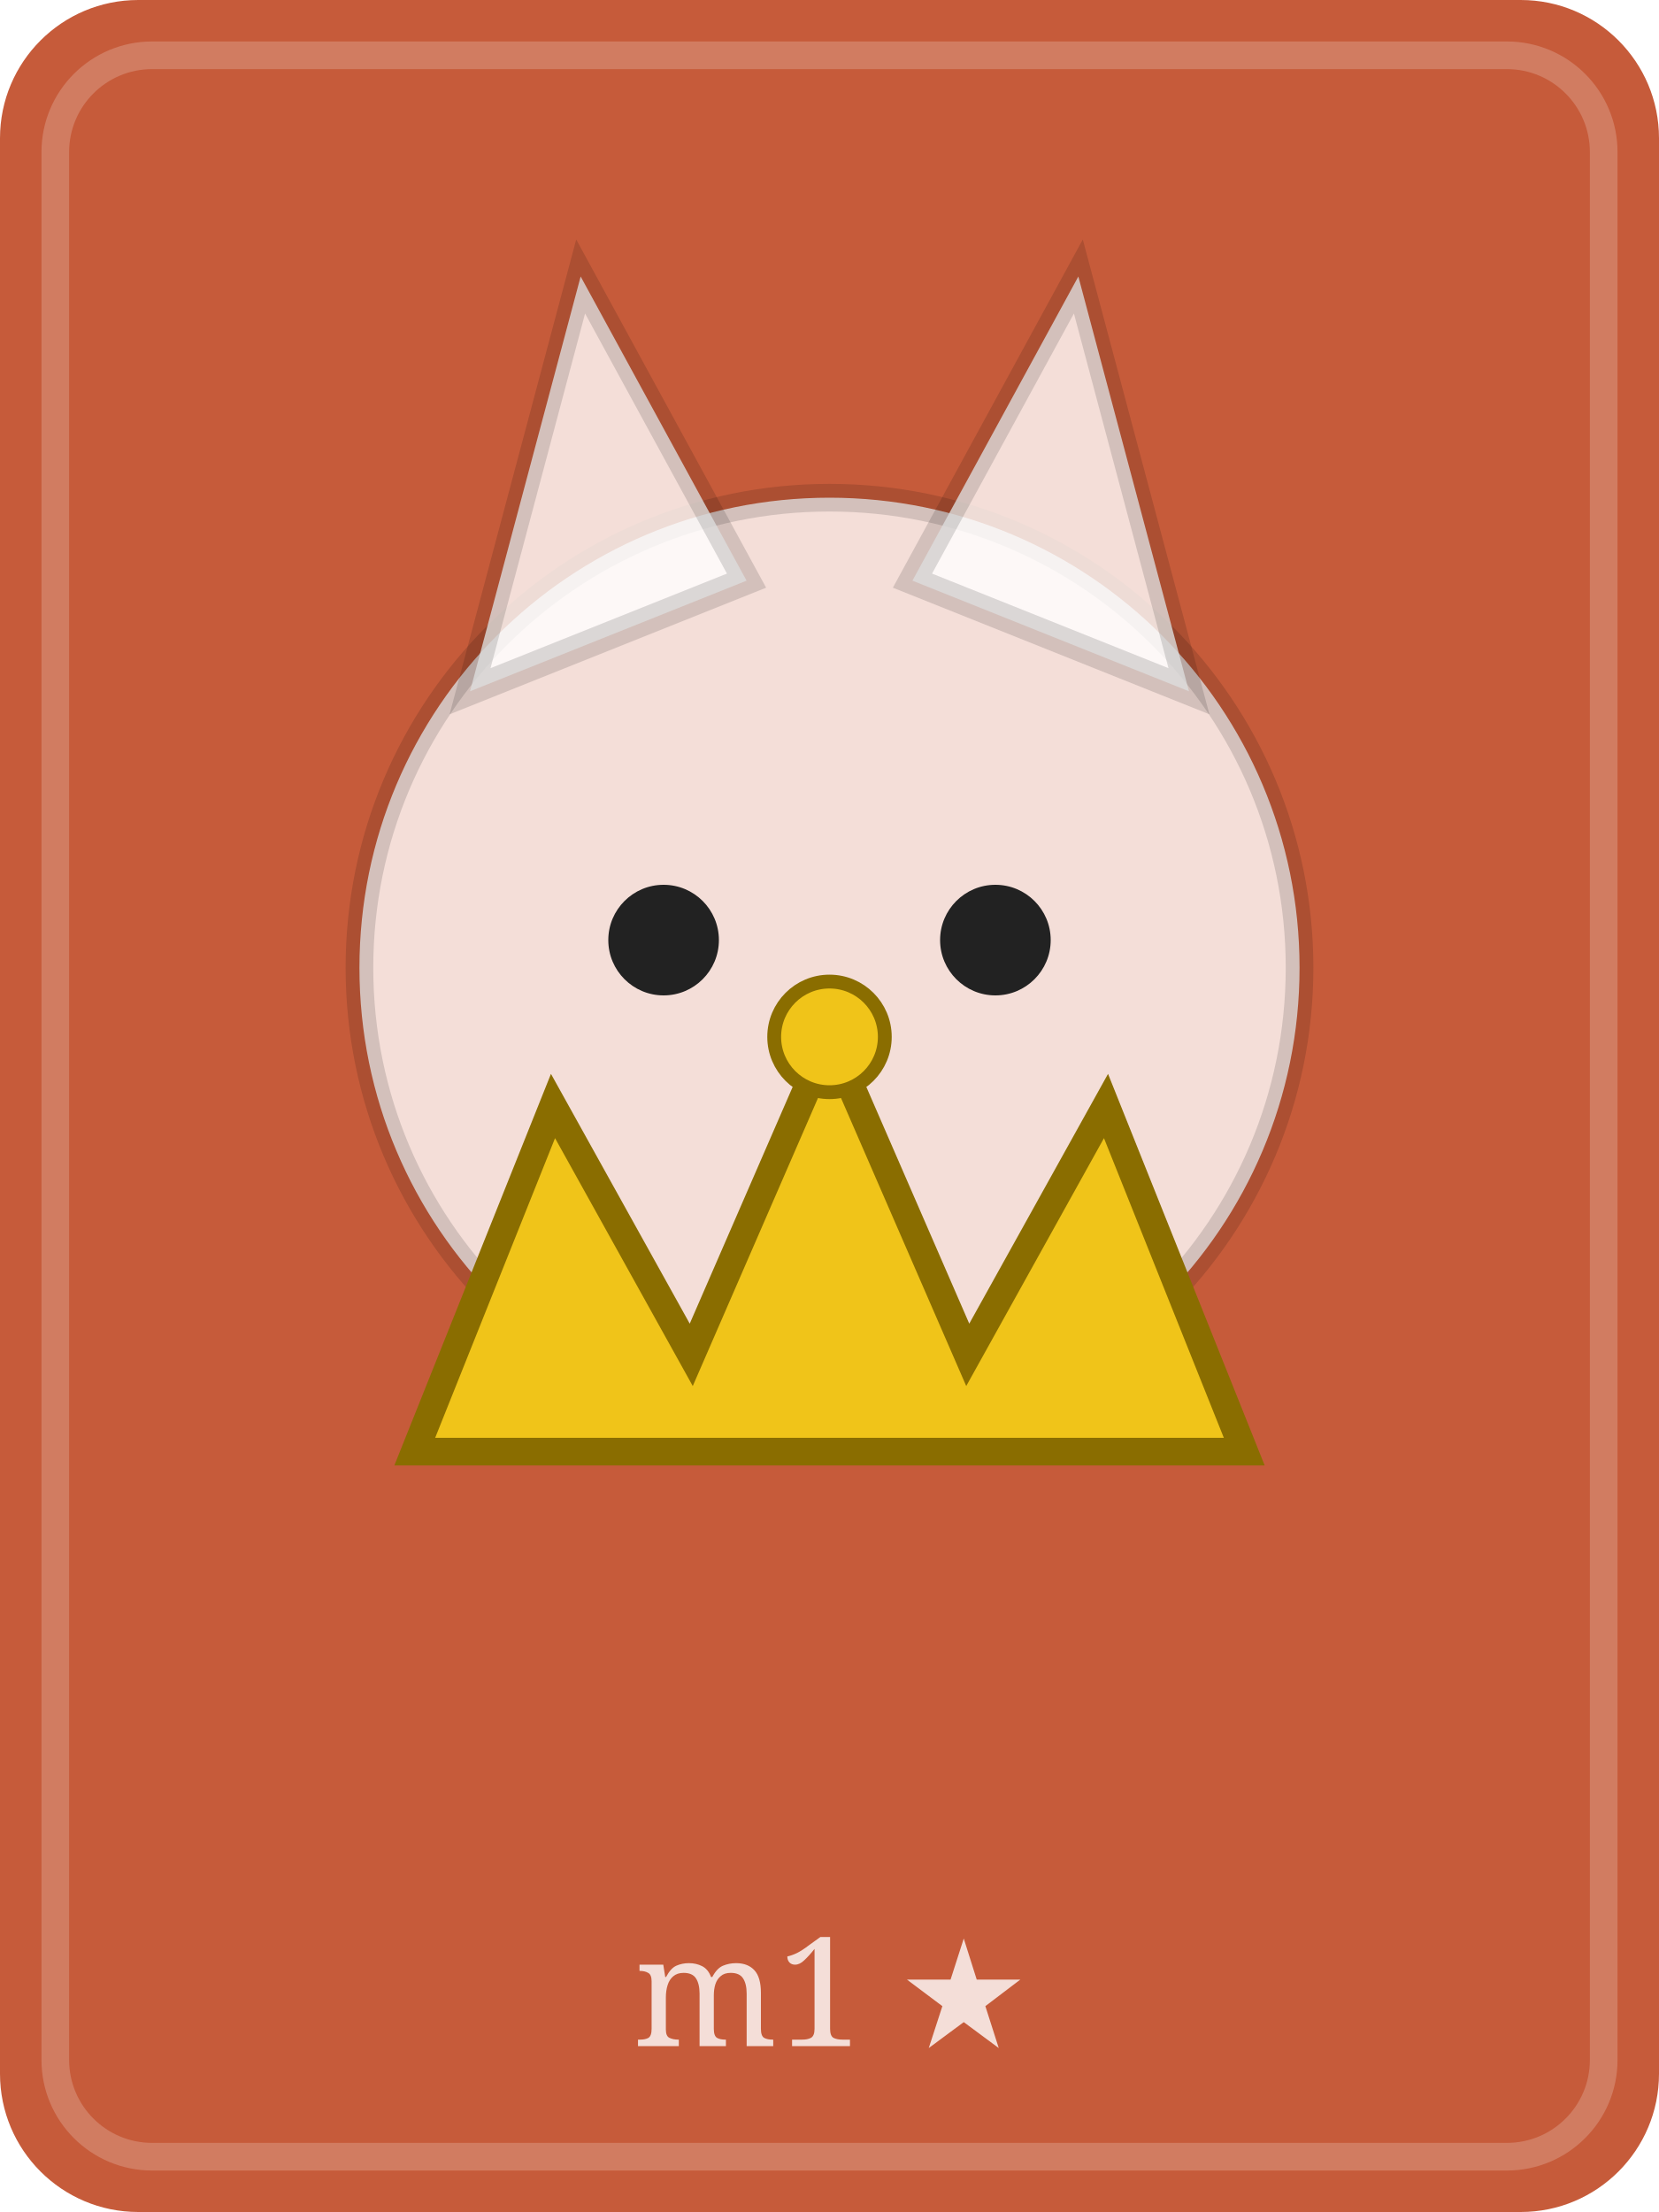
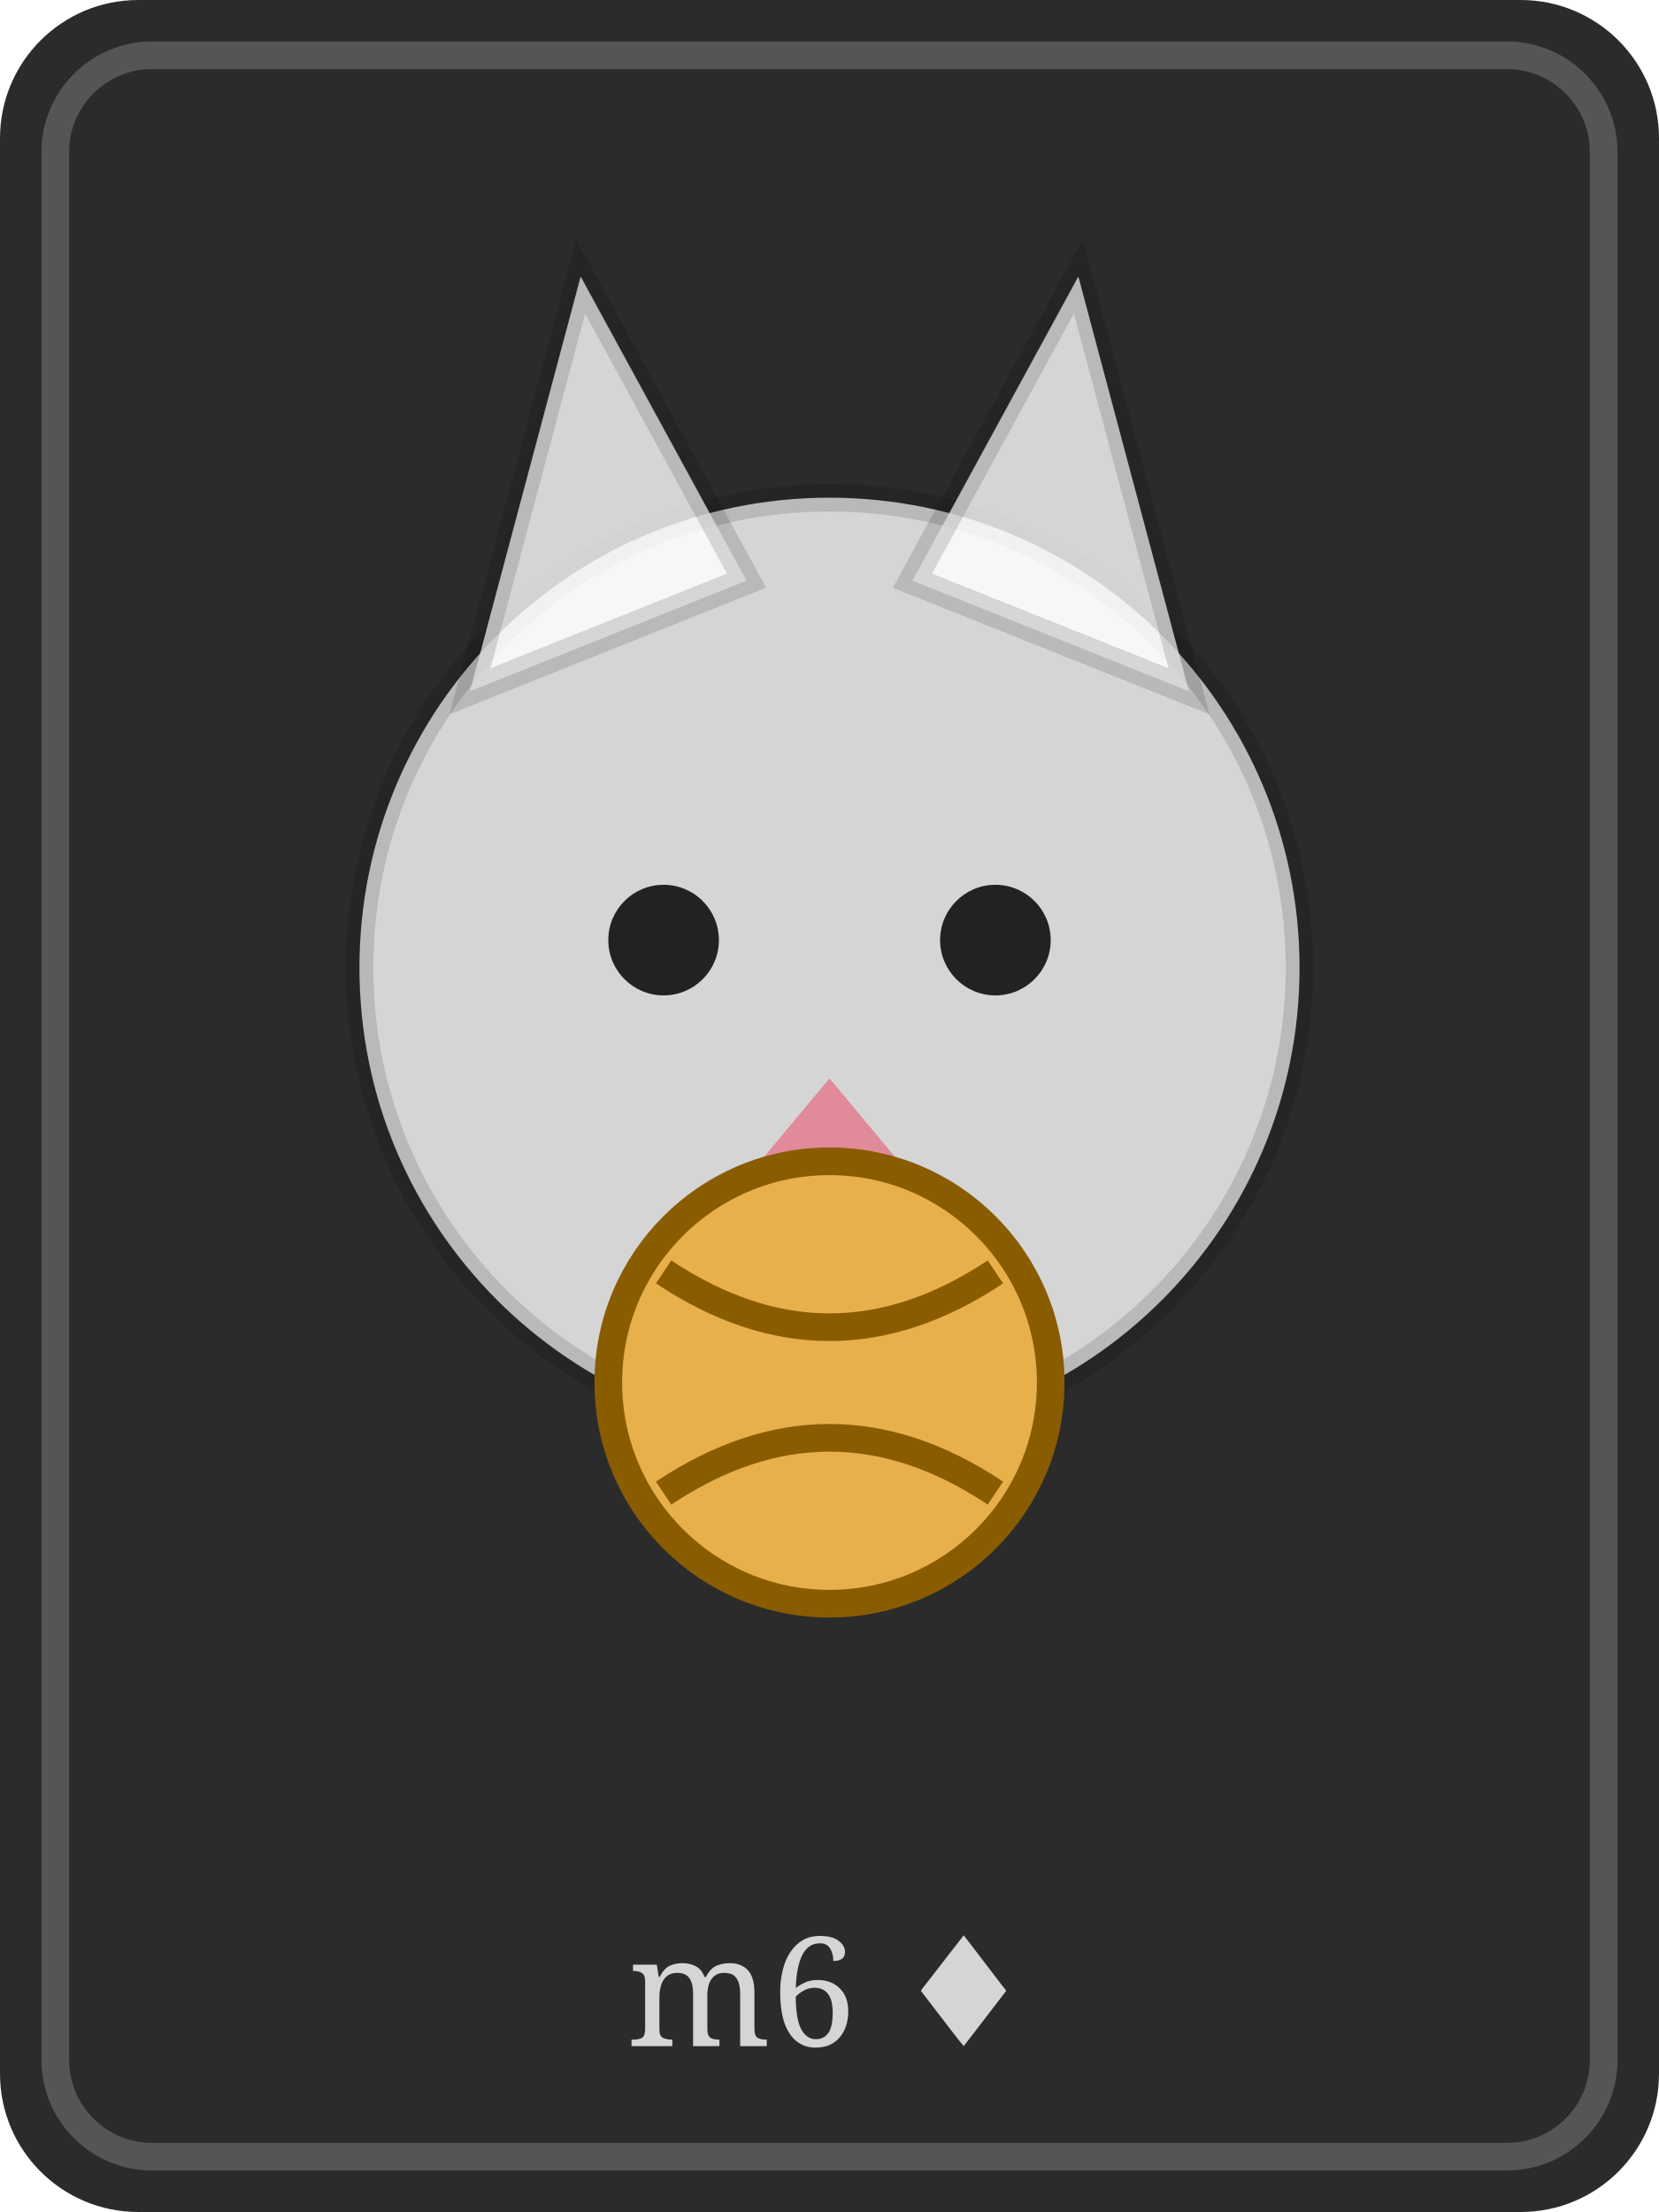
<svg xmlns="http://www.w3.org/2000/svg" viewBox="0 0 120 160">
-   <rect width="120" height="160" rx="10" fill="#c65b3a" />
+   <rect width="120" height="160" rx="10" fill="#2b2b2b" />
  <rect x="4" y="4" width="112" height="152" rx="7" fill="none" stroke="#ffffff33" stroke-width="2" />
  <circle cx="60" cy="70" r="34" fill="#ffffffcc" stroke="#00000022" stroke-width="2" />
  <polygon points="34,50 42,20 54,42" fill="#ffffffcc" stroke="#00000022" stroke-width="2" />
  <polygon points="86,50 78,20 66,42" fill="#ffffffcc" stroke="#00000022" stroke-width="2" />
  <circle cx="48" cy="68" r="4" fill="#222" />
  <circle cx="72" cy="68" r="4" fill="#222" />
  <polygon points="60,78 55,84 65,84" fill="#e08a9a" />
-   <polygon points="30,105 40,80 50,98 60,75 70,98 80,80 90,105" fill="#f0c419" stroke="#8a6d00" stroke-width="2" />
-   <circle cx="60" cy="75" r="4" fill="#f0c419" stroke="#8a6d00" stroke-width="1" />
-   <text x="60" y="148" font-family="Georgia,serif" font-size="11" fill="#ffffffcc" text-anchor="middle">m1 ★</text>
+   <circle cx="60" cy="100" r="16" fill="#e8b04a" stroke="#8a5c00" stroke-width="2" />
+   <path d="M48,92 Q60,100 72,92 M48,108 Q60,100 72,108" stroke="#8a5c00" stroke-width="2" fill="none" />
+   <text x="60" y="148" font-family="Georgia,serif" font-size="11" fill="#ffffffcc" text-anchor="middle">m6 ♦</text>
</svg>
